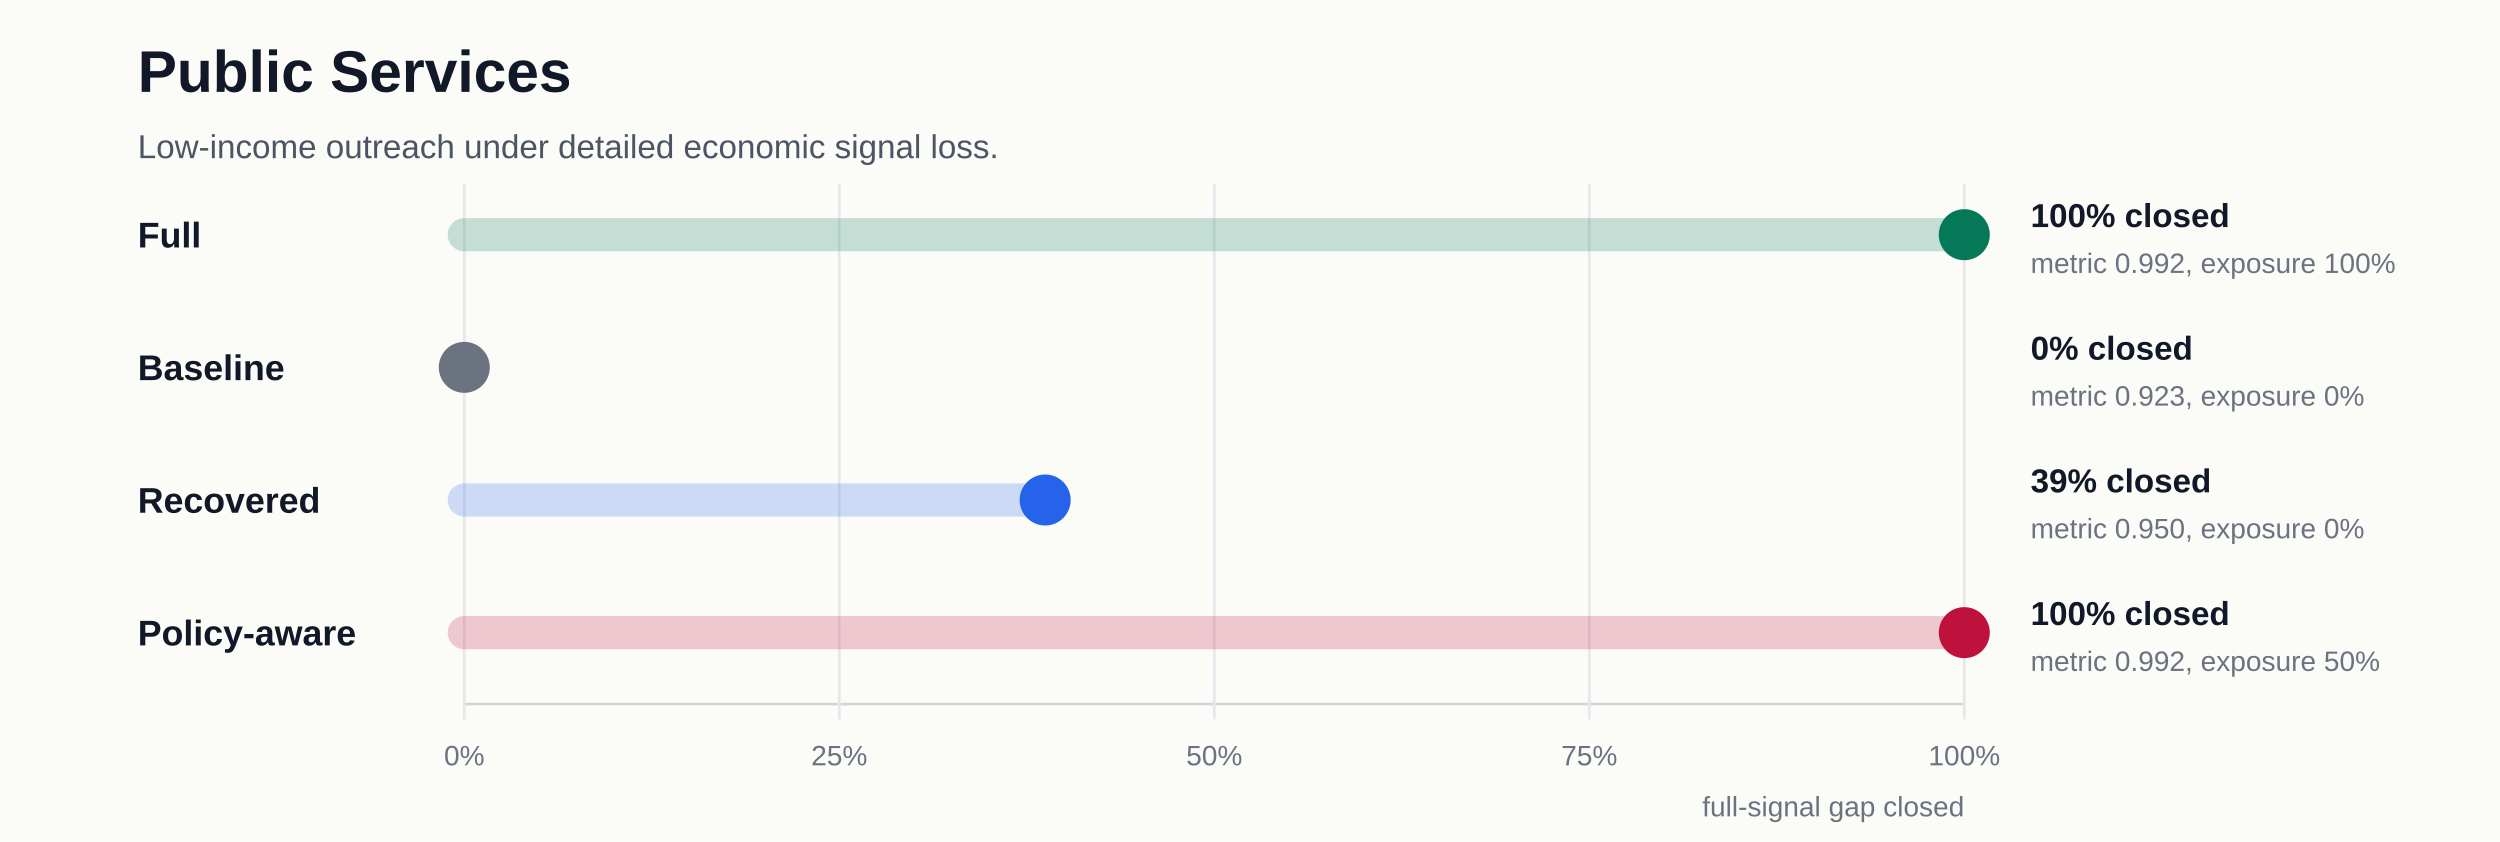
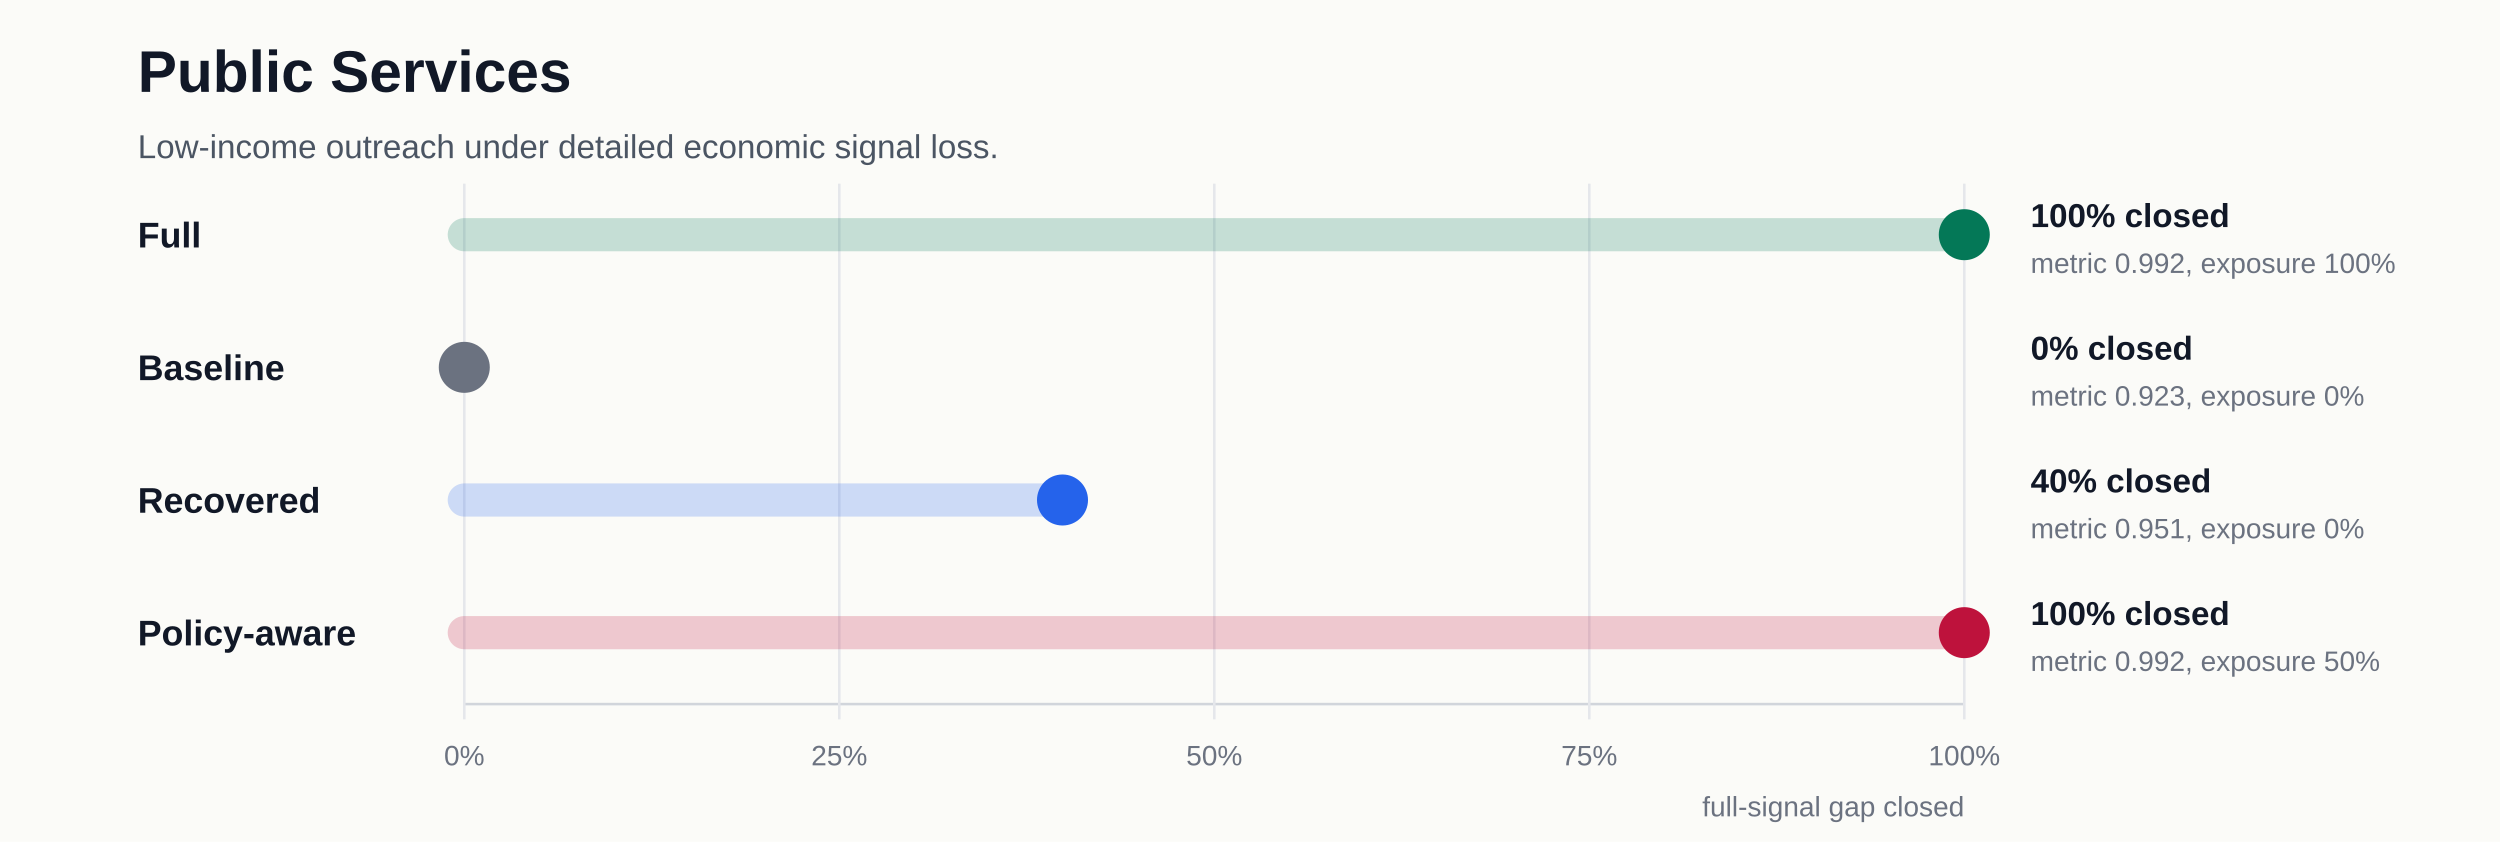
<svg xmlns="http://www.w3.org/2000/svg" width="980" height="330" viewBox="0 0 980 330">
  <rect width="100%" height="100%" fill="#fbfbf8" />
  <text x="54" y="36" font-family="Arial, sans-serif" font-size="23" font-weight="700" fill="#111827">Public Services</text>
  <text x="54" y="62" font-family="Arial, sans-serif" font-size="13" fill="#4b5563">Low-income outreach under detailed economic signal loss.</text>
  <line x1="182" y1="276" x2="770" y2="276" stroke="#d1d5db" stroke-width="1" />
  <line x1="182.0" y1="72" x2="182.0" y2="282" stroke="#e5e7eb" stroke-width="1" />
  <text x="182.0" y="300" text-anchor="middle" font-family="Arial, sans-serif" font-size="11" fill="#6b7280">0%</text>
  <line x1="329.0" y1="72" x2="329.0" y2="282" stroke="#e5e7eb" stroke-width="1" />
  <text x="329.0" y="300" text-anchor="middle" font-family="Arial, sans-serif" font-size="11" fill="#6b7280">25%</text>
  <line x1="476.0" y1="72" x2="476.0" y2="282" stroke="#e5e7eb" stroke-width="1" />
  <text x="476.0" y="300" text-anchor="middle" font-family="Arial, sans-serif" font-size="11" fill="#6b7280">50%</text>
  <line x1="623.0" y1="72" x2="623.0" y2="282" stroke="#e5e7eb" stroke-width="1" />
  <text x="623.0" y="300" text-anchor="middle" font-family="Arial, sans-serif" font-size="11" fill="#6b7280">75%</text>
  <line x1="770.0" y1="72" x2="770.0" y2="282" stroke="#e5e7eb" stroke-width="1" />
  <text x="770.0" y="300" text-anchor="middle" font-family="Arial, sans-serif" font-size="11" fill="#6b7280">100%</text>
  <text x="54" y="97" font-family="Arial, sans-serif" font-size="14" font-weight="700" fill="#111827">Full</text>
  <line x1="182" y1="92" x2="770.0" y2="92" stroke="#047857" stroke-width="13" stroke-linecap="round" opacity="0.22" />
  <circle cx="770.0" cy="92" r="10" fill="#047857" />
  <text x="796" y="89" font-family="Arial, sans-serif" font-size="13" font-weight="700" fill="#111827">100% closed</text>
  <text x="796" y="107" font-family="Arial, sans-serif" font-size="11" fill="#6b7280">metric 0.992, exposure 100%</text>
  <text x="54" y="149" font-family="Arial, sans-serif" font-size="14" font-weight="700" fill="#111827">Baseline</text>
  <line x1="182" y1="144" x2="182.0" y2="144" stroke="#6b7280" stroke-width="13" stroke-linecap="round" opacity="0.22" />
  <circle cx="182.0" cy="144" r="10" fill="#6b7280" />
  <text x="796" y="141" font-family="Arial, sans-serif" font-size="13" font-weight="700" fill="#111827">0% closed</text>
  <text x="796" y="159" font-family="Arial, sans-serif" font-size="11" fill="#6b7280">metric 0.923, exposure 0%</text>
  <text x="54" y="201" font-family="Arial, sans-serif" font-size="14" font-weight="700" fill="#111827">Recovered</text>
-   <line x1="182" y1="196" x2="409.7" y2="196" stroke="#2563eb" stroke-width="13" stroke-linecap="round" opacity="0.22" />
-   <circle cx="409.7" cy="196" r="10" fill="#2563eb" />
-   <text x="796" y="193" font-family="Arial, sans-serif" font-size="13" font-weight="700" fill="#111827">39% closed</text>
-   <text x="796" y="211" font-family="Arial, sans-serif" font-size="11" fill="#6b7280">metric 0.950, exposure 0%</text>
+   <line x1="182" y1="196" x2="416.5" y2="196" stroke="#2563eb" stroke-width="13" stroke-linecap="round" opacity="0.22" />
+   <circle cx="416.5" cy="196" r="10" fill="#2563eb" />
+   <text x="796" y="193" font-family="Arial, sans-serif" font-size="13" font-weight="700" fill="#111827">40% closed</text>
+   <text x="796" y="211" font-family="Arial, sans-serif" font-size="11" fill="#6b7280">metric 0.951, exposure 0%</text>
  <text x="54" y="253" font-family="Arial, sans-serif" font-size="14" font-weight="700" fill="#111827">Policy-aware</text>
  <line x1="182" y1="248" x2="770.0" y2="248" stroke="#be123c" stroke-width="13" stroke-linecap="round" opacity="0.22" />
  <circle cx="770.0" cy="248" r="10" fill="#be123c" />
  <text x="796" y="245" font-family="Arial, sans-serif" font-size="13" font-weight="700" fill="#111827">100% closed</text>
  <text x="796" y="263" font-family="Arial, sans-serif" font-size="11" fill="#6b7280">metric 0.992, exposure 50%</text>
  <text x="770" y="320" text-anchor="end" font-family="Arial, sans-serif" font-size="11" fill="#6b7280">full-signal gap closed</text>
</svg>
